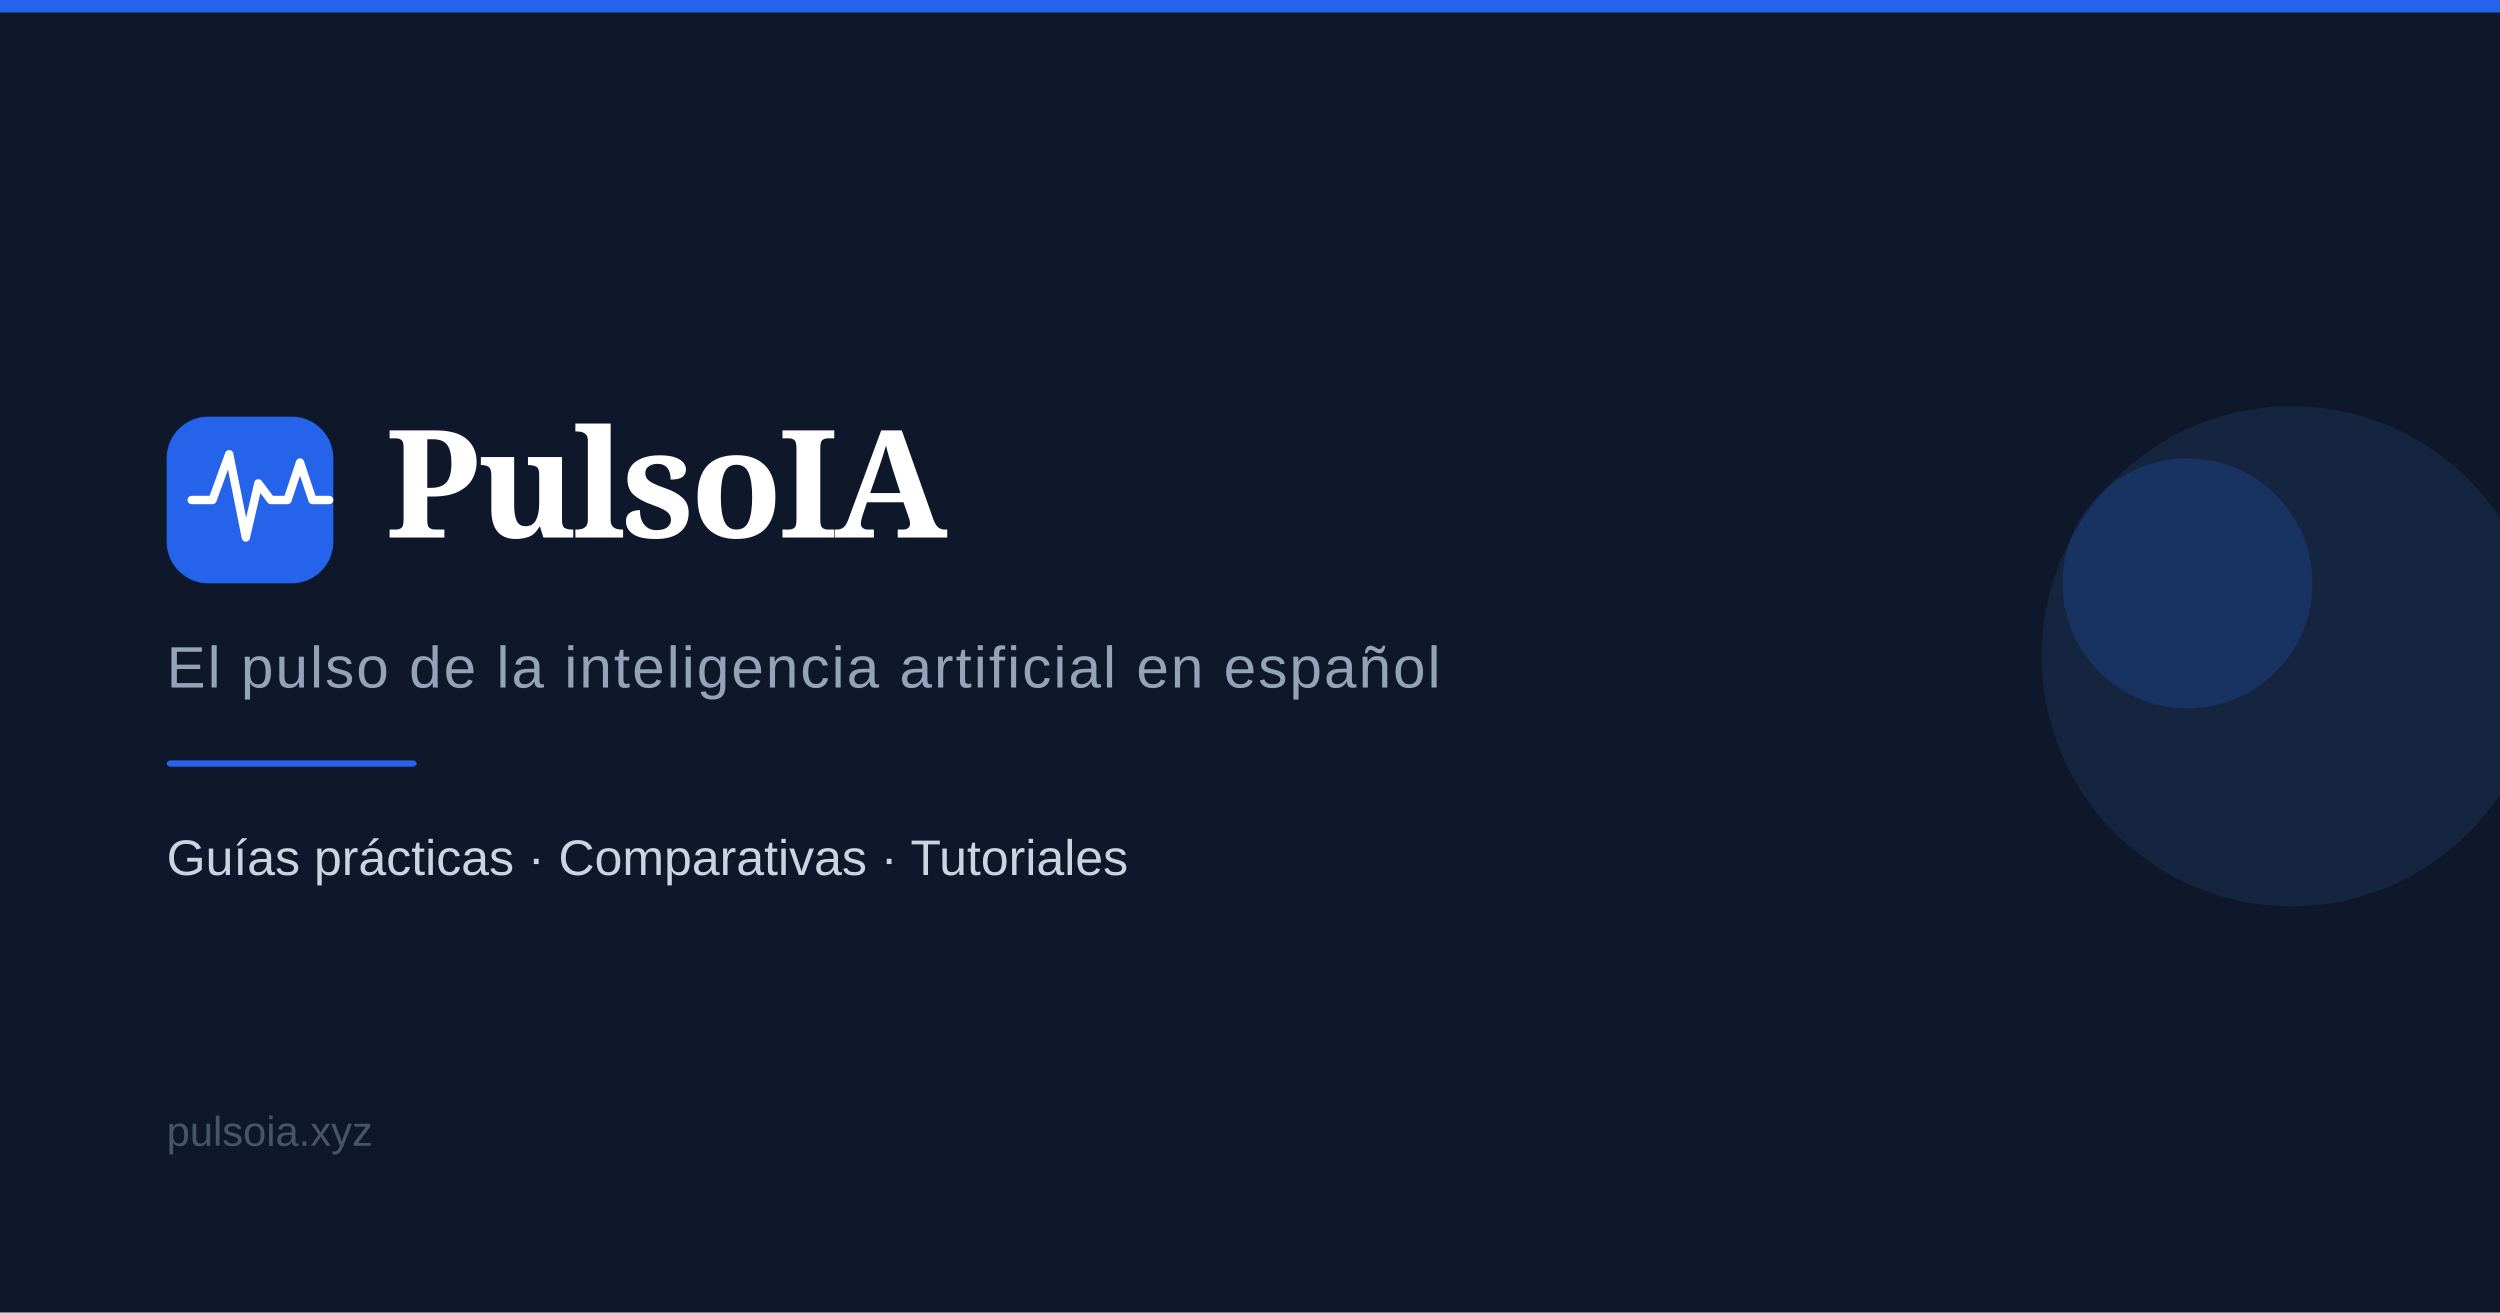
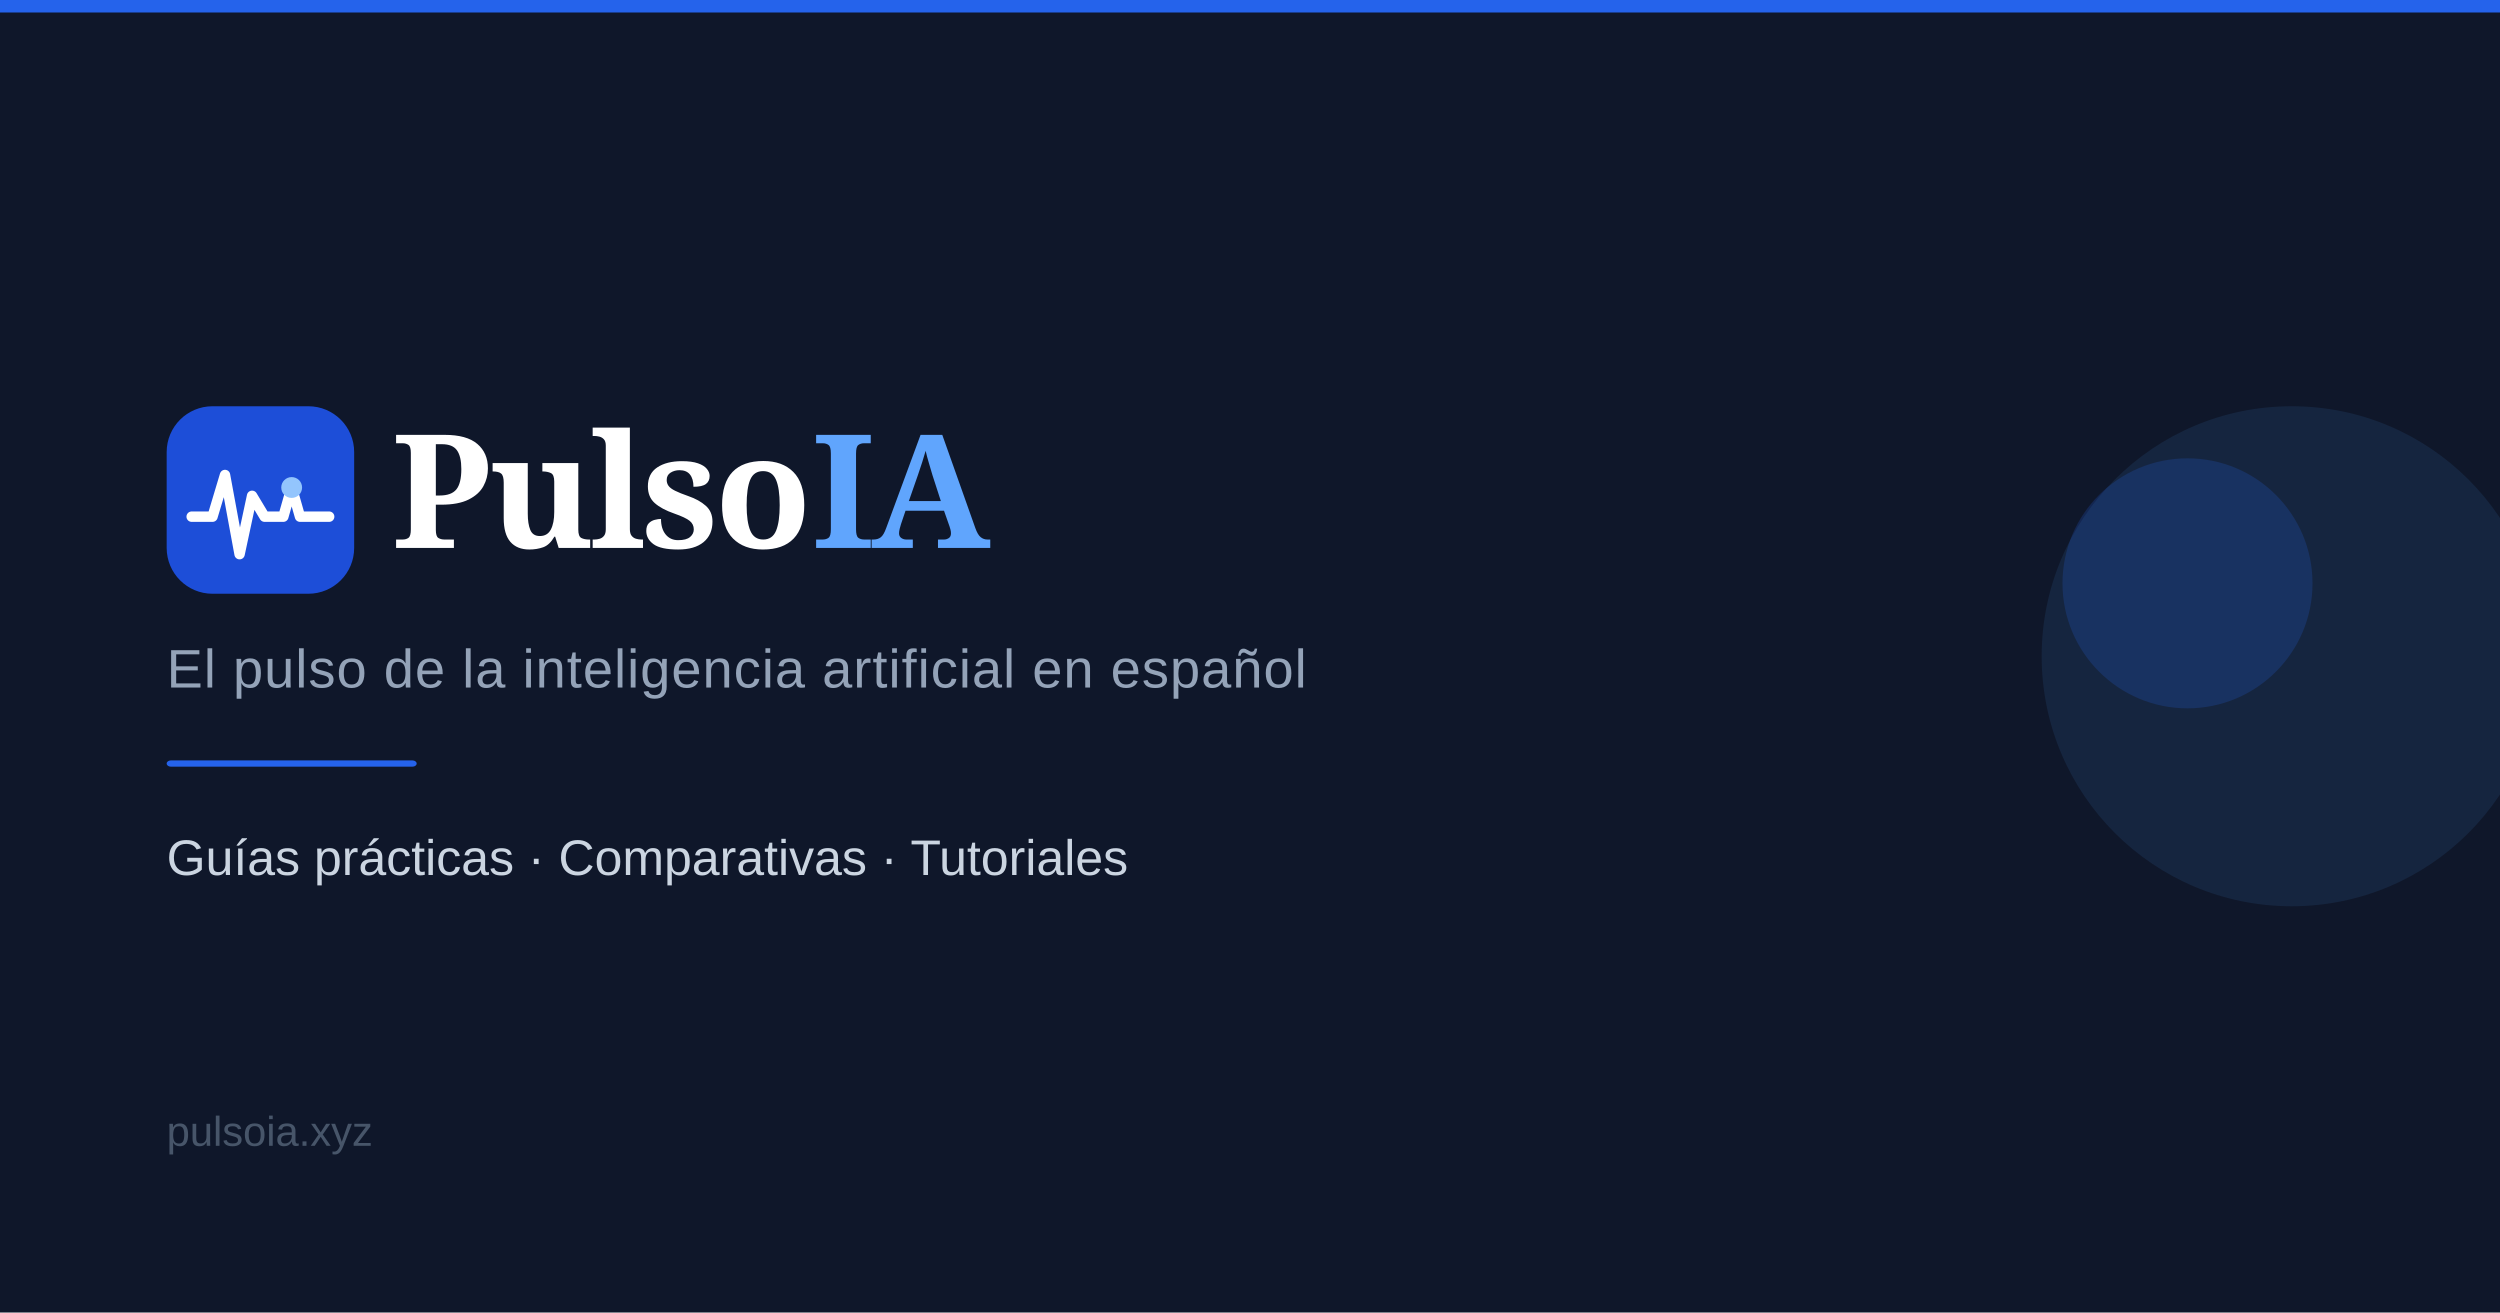
<svg xmlns="http://www.w3.org/2000/svg" width="1200" height="630" viewBox="0 0 1200 630">
  <rect width="1200" height="630" fill="#0F172A" />
  <rect width="1200" height="6" fill="#2563EB" />
-   <rect x="80" y="200" width="80" height="80" rx="20" fill="#2563EB" />
-   <polyline points="92,240 102,240 110,218 118,258 124,232 130,240 138,240 144,222 150,240 158,240" stroke="white" stroke-width="4" stroke-linecap="round" stroke-linejoin="round" fill="none" />
-   <text x="185" y="258" font-family="Georgia, serif" font-size="72" font-weight="700" fill="white" letter-spacing="-2">PulsoIA</text>
-   <text x="80" y="330" font-family="-apple-system, Arial, sans-serif" font-size="28" fill="#94A3B8" letter-spacing="1">El pulso de la inteligencia artificial en español</text>
+   <rect x="80" y="195" width="90" height="90" rx="22" fill="#1D4ED8" />
+   <polyline points="92,248 102,248 108,228 115,266 121,238 127,248 136,248 140,234 144,248 158,248" stroke="white" stroke-width="5" stroke-linecap="round" stroke-linejoin="round" fill="none" />
+   <circle cx="140" cy="234" r="5" fill="#93C5FD" />
+   <text x="188" y="263" font-family="Georgia, serif" font-size="76" font-weight="700" fill="white" letter-spacing="-2">Pulso<tspan fill="#60A5FD">IA</tspan>
+   </text>
+   <text x="80" y="330" font-family="-apple-system, Arial, sans-serif" font-size="26" fill="#94A3B8" letter-spacing="0.5">El pulso de la inteligencia artificial en español</text>
  <rect x="80" y="365" width="120" height="3" fill="#2563EB" rx="2" />
  <text x="80" y="420" font-family="-apple-system, Arial, sans-serif" font-size="24" fill="#CBD5E1">Guías prácticas · Comparativas · Tutoriales</text>
  <text x="80" y="550" font-family="-apple-system, Arial, sans-serif" font-size="20" fill="#475569">pulsoia.xyz</text>
  <circle cx="1100" cy="315" r="120" fill="#1E3A5F" opacity="0.4" />
  <circle cx="1050" cy="280" r="60" fill="#2563EB" opacity="0.2" />
</svg>
